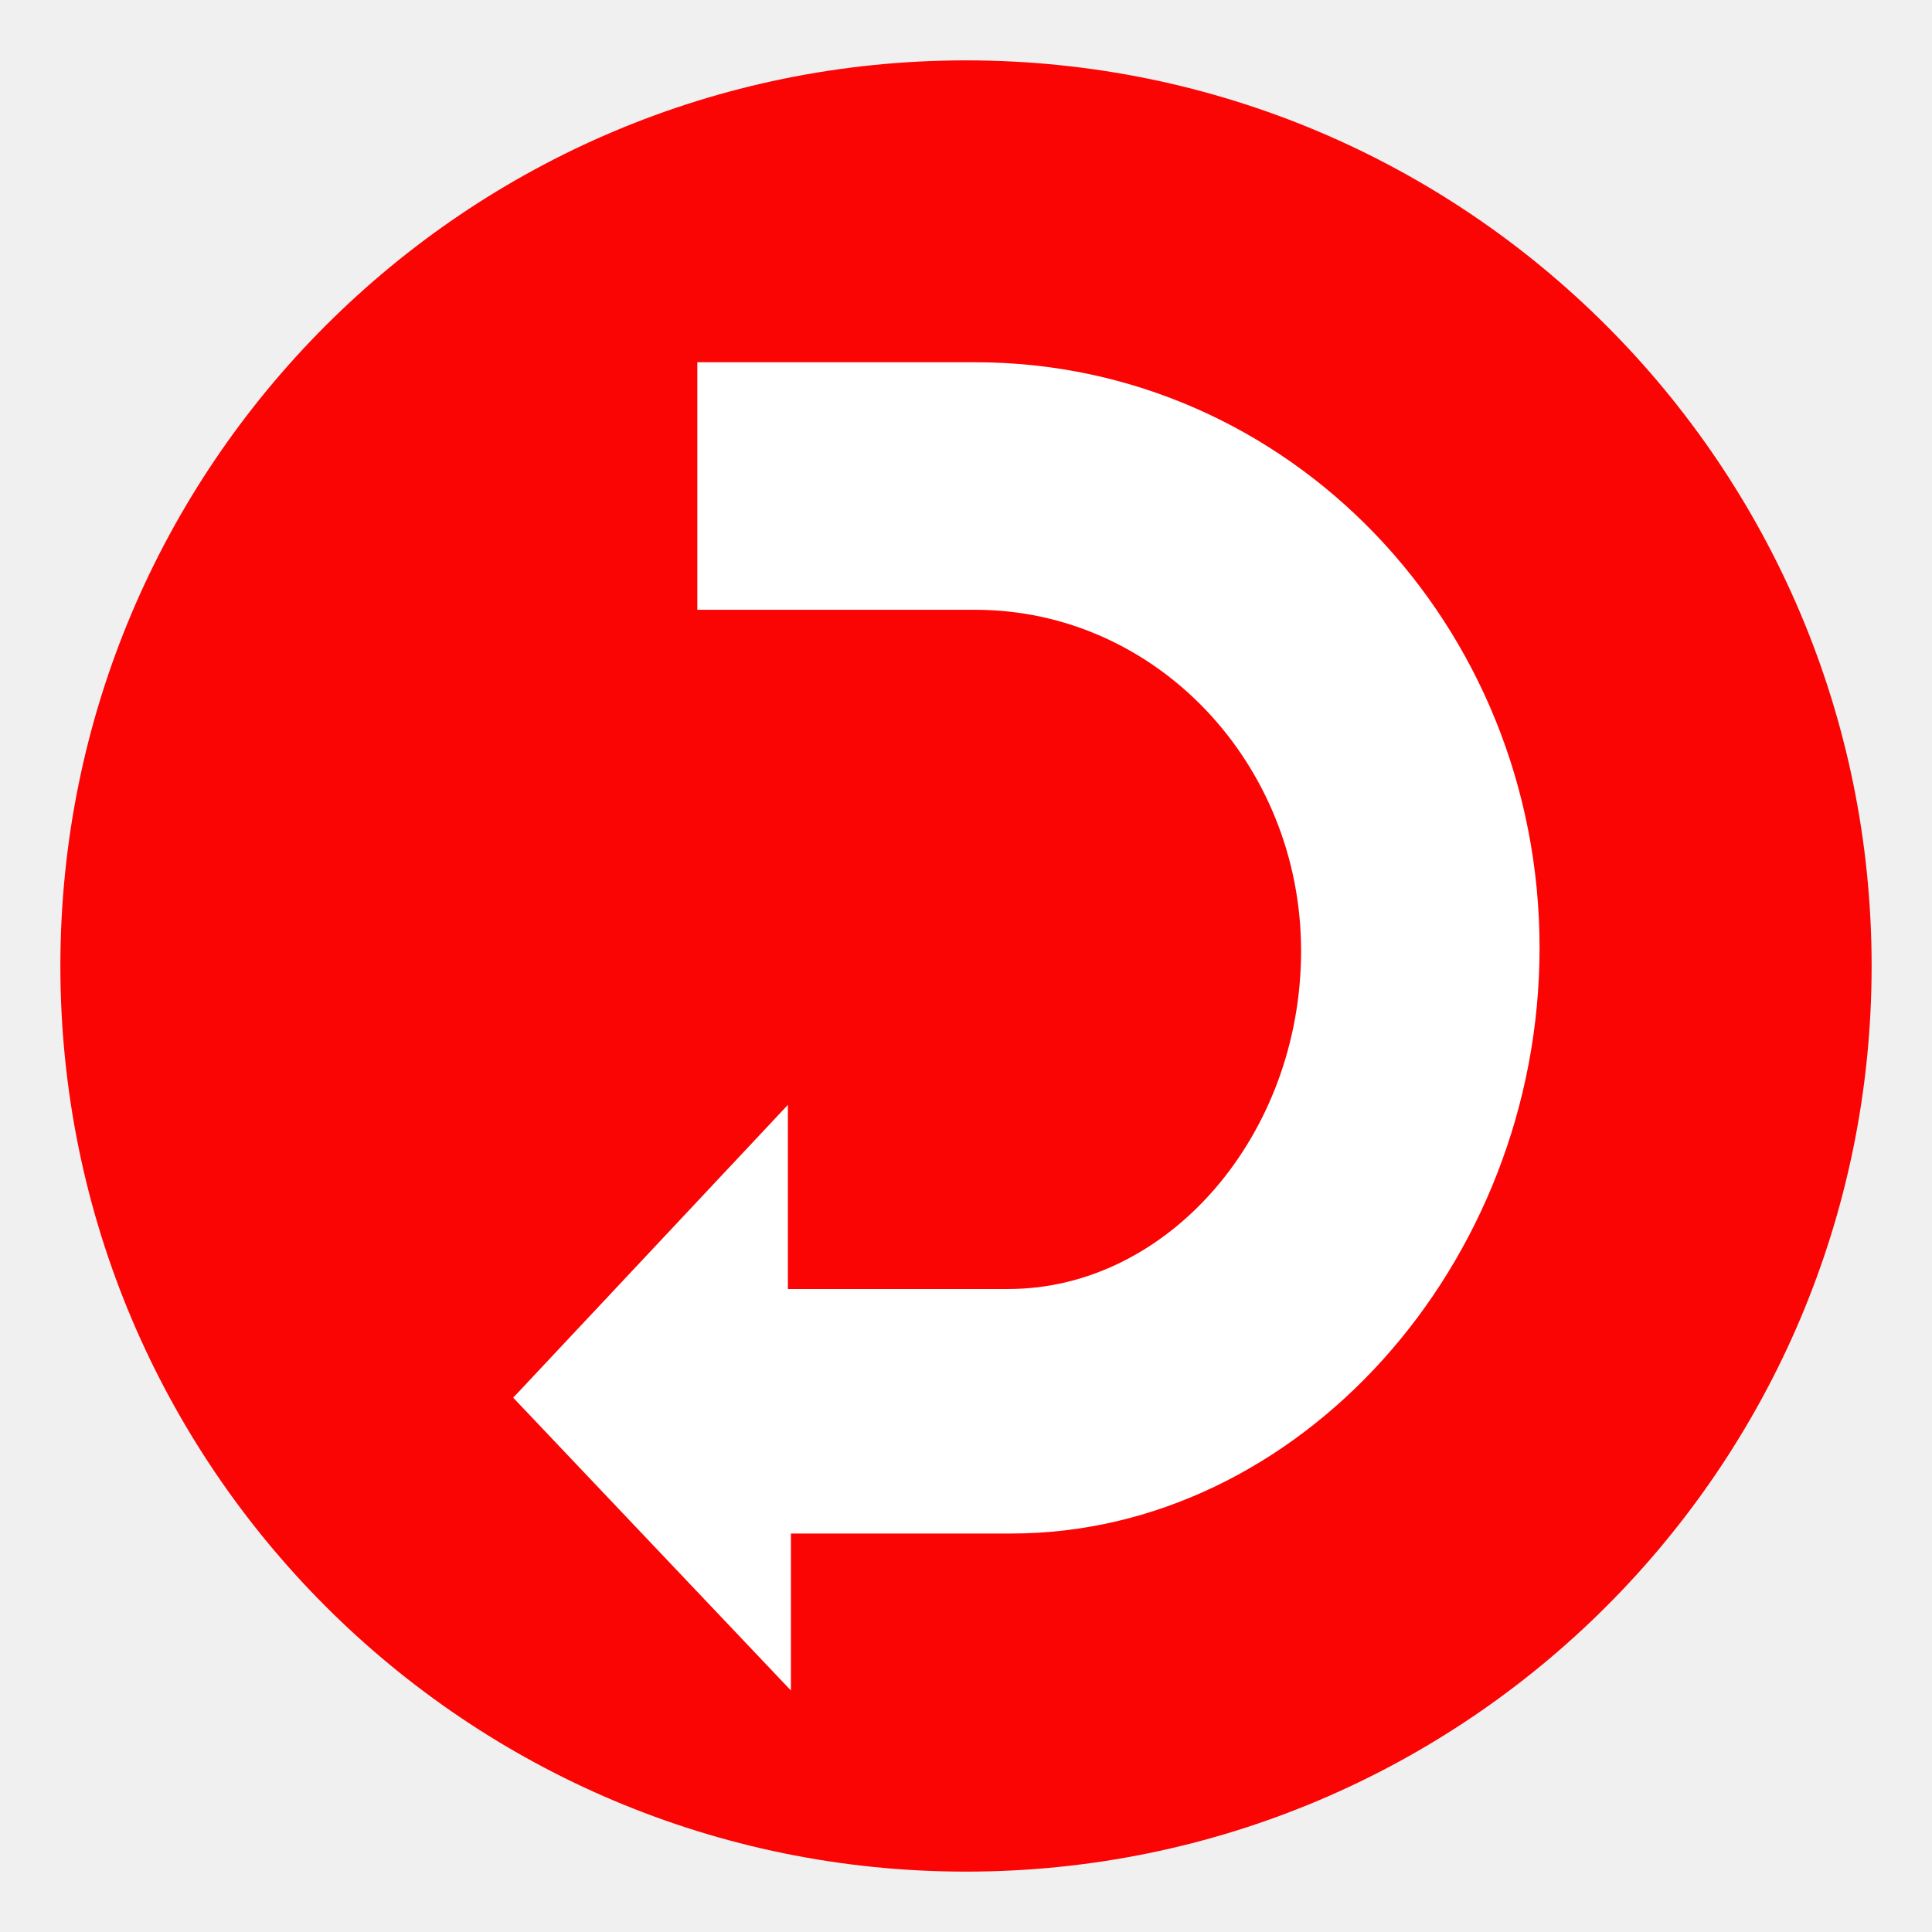
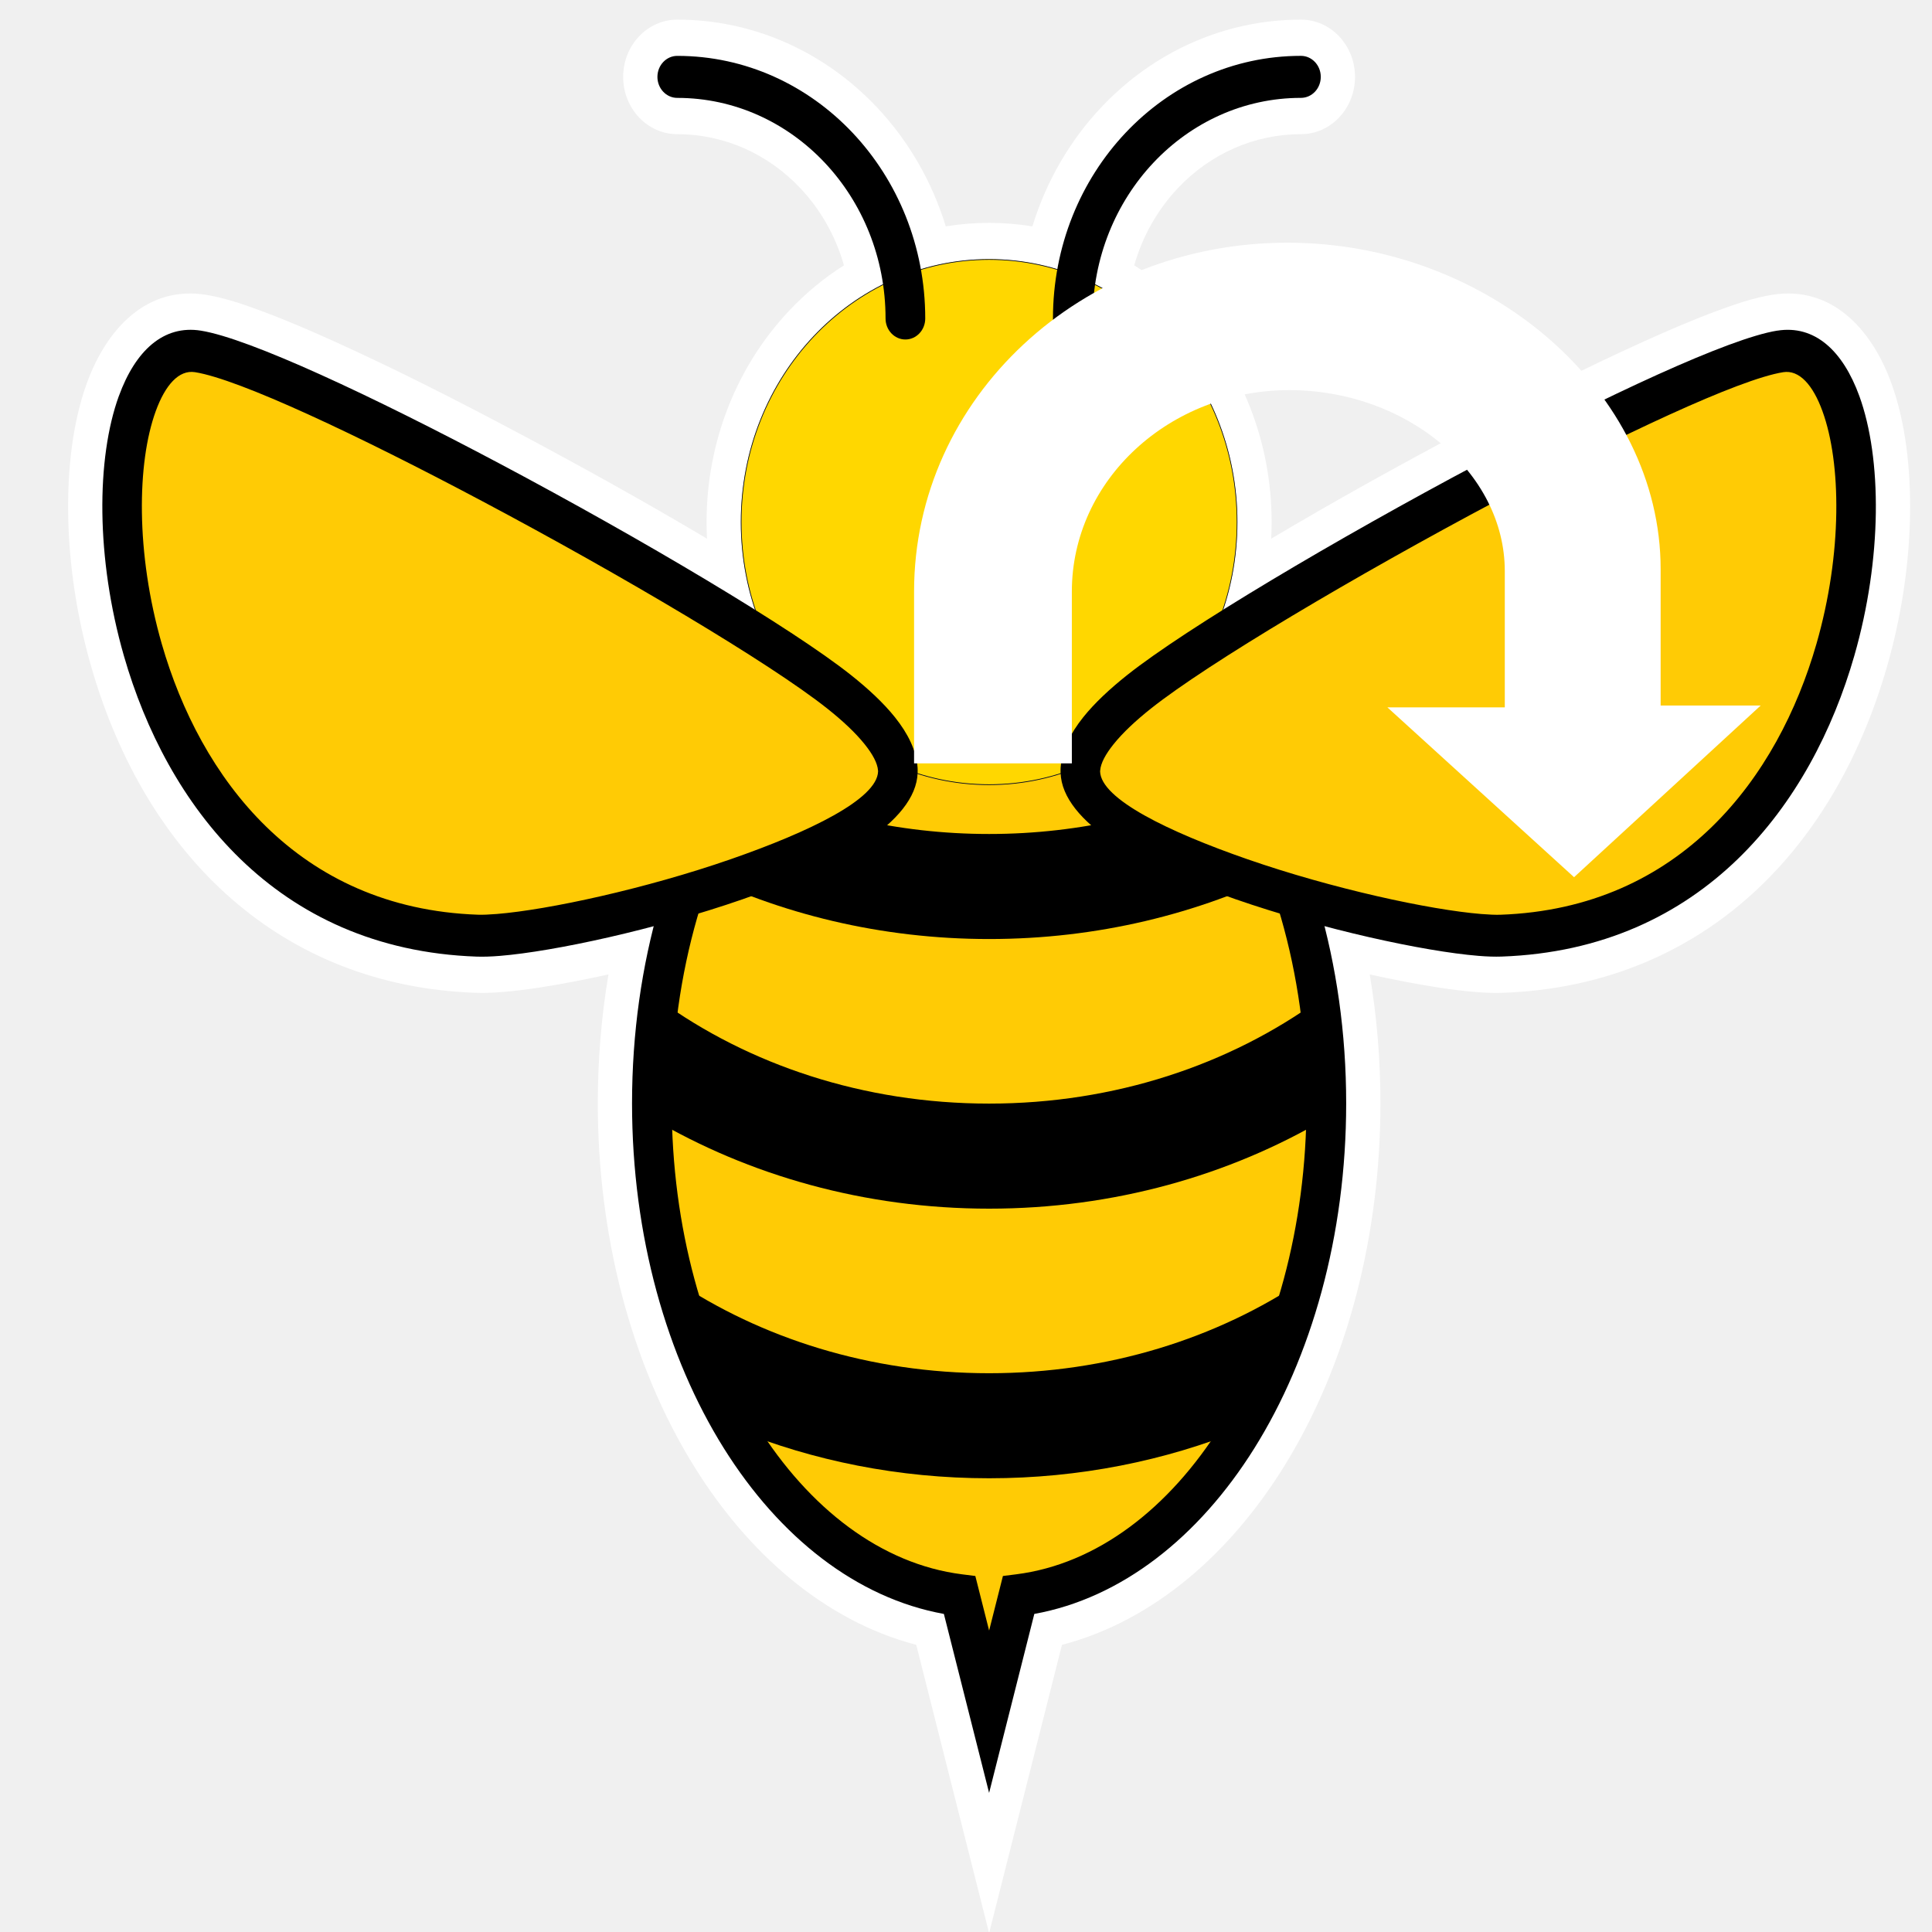
- <svg xmlns="http://www.w3.org/2000/svg" width="64px" height="64px" viewBox="0 0 64 64" aria-hidden="true" role="img" class="iconify iconify--emojione" preserveAspectRatio="xMidYMid meet" fill="#000000">
-   <g id="SVGRepo_bgCarrier" stroke-width="0" />
-   <g id="SVGRepo_tracerCarrier" stroke-linecap="round" stroke-linejoin="round" />
-   <g id="SVGRepo_iconCarrier">
-     <circle cx="32" cy="32" r="30" fill="#fb0404" />
-     <path d="M17 46.3l9.1-9.7v6.1h7.3c5.3 0 9.7-5.1 9.7-11.2c0-6.2-4.8-11.3-10.8-11.3h-9.2V12h9.2C42.7 12 51 20.7 51 31.4c0 10.5-8 19.4-17.5 19.4h-7.3V56L17 46.3z" fill="#ffffff" />
+ <svg xmlns="http://www.w3.org/2000/svg" width="100" height="100" viewBox="0 0 100 100" version="1.1" id="svg14">
+   <defs id="defs14" />
+   <path fill-rule="evenodd" fill="#ffffff" fill-opacity="1" d="m 70.897,50.436 c 0.372,2.201 0.554,4.438 0.554,6.673 0,6.575 -1.597,13.376 -5.049,18.891 -2.716,4.341 -6.626,7.878 -11.435,9.137 L 51.196,100.059 47.425,85.136 C 42.617,83.878 38.706,80.34 35.99,76 32.538,70.484 30.942,63.683 30.942,57.108 c 0,-2.234 0.181,-4.472 0.553,-6.673 -0.596,0.133 -1.195,0.256 -1.794,0.371 -1.214,0.232 -2.46,0.439 -3.691,0.539 -0.464,0.038 -0.934,0.059 -1.4,0.042 C 14.614,51.035 7.567,44.4 4.72,34.5 3.987,31.952 3.564,29.246 3.528,26.581 c -0.031,-2.227 0.21,-4.664 0.97,-6.754 1.029,-2.829 3.115,-5.057 6.168,-4.568 0.952,0.153 1.956,0.499 2.863,0.836 1.268,0.471 2.522,1.011 3.758,1.57 3.166,1.431 6.291,3.021 9.367,4.654 3.336,1.771 6.672,3.62 9.94,5.563 -0.015,-0.286 -0.022,-0.572 -0.022,-0.859 0,-4.12 1.533,-8.038 4.283,-10.951 0.849,-0.9 1.8,-1.686 2.828,-2.339 -0.427,-1.503 -1.201,-2.874 -2.259,-3.994 -1.696,-1.796 -3.972,-2.794 -6.37,-2.794 -1.545,0 -2.799,-1.328 -2.799,-2.964 0,-1.637 1.254,-2.965 2.799,-2.965 3.886,0 7.581,1.622 10.329,4.531 1.639,1.736 2.861,3.852 3.57,6.17 0.741,-0.121 1.491,-0.181 2.242,-0.181 0.751,0 1.501,0.06 2.242,0.181 0.709,-2.318 1.931,-4.434 3.571,-6.17 2.747,-2.909 6.443,-4.531 10.329,-4.531 1.545,0 2.799,1.328 2.799,2.965 0,1.636 -1.254,2.964 -2.799,2.964 -2.399,0 -4.674,0.998 -6.371,2.794 -1.057,1.12 -1.832,2.492 -2.258,3.994 1.028,0.653 1.979,1.439 2.828,2.339 2.75,2.912 4.283,6.831 4.283,10.951 0,0.287 -0.007,0.573 -0.022,0.859 3.268,-1.943 6.604,-3.791 9.94,-5.563 3.077,-1.633 6.201,-3.223 9.367,-4.654 1.236,-0.558 2.489,-1.099 3.758,-1.57 0.907,-0.337 1.912,-0.683 2.863,-0.836 3.053,-0.49 5.139,1.738 6.169,4.568 0.76,2.09 1.001,4.527 0.97,6.754 -0.036,2.665 -0.46,5.372 -1.192,7.919 -2.847,9.9 -9.894,16.535 -19.891,16.888 -0.466,0.017 -0.936,-0.005 -1.4,-0.042 -1.23,-0.1 -2.477,-0.307 -3.69,-0.539 -0.599,-0.115 -1.197,-0.239 -1.794,-0.371" id="path1" style="stroke-width:0.036" />
+   <path fill-rule="evenodd" fill="#ffcb05" fill-opacity="1" d="m 51.196,31.553 c 9.64,0 17.455,11.441 17.455,25.555 0,13.361 -7.005,24.326 -15.931,25.457 l -0.7,2.772 -0.824,3.262 -0.824,-3.262 -0.7,-2.772 C 40.745,81.434 33.74,70.47 33.74,57.108 c 0,-14.114 7.815,-25.555 17.456,-25.555" id="path2" style="stroke-width:0.036" />
+   <path fill-rule="nonzero" fill="#000000" fill-opacity="1" d="m 51.196,30.466 c 5.169,0 9.824,3.032 13.173,7.935 3.28,4.802 5.309,11.418 5.309,18.707 0,6.868 -1.802,13.137 -4.754,17.855 -2.886,4.612 -6.878,7.756 -11.388,8.574 L 51.196,92.8 48.855,83.537 C 44.345,82.719 40.354,79.575 37.467,74.963 34.515,70.246 32.714,63.977 32.714,57.108 c 0,-7.29 2.029,-13.905 5.309,-18.707 3.349,-4.903 8.005,-7.935 13.173,-7.935 z m 11.513,9.209 c -2.969,-4.346 -7.041,-7.035 -11.513,-7.035 -4.472,0 -8.544,2.688 -11.513,7.035 -3.038,4.447 -4.916,10.609 -4.916,17.433 0,6.436 1.671,12.282 4.409,16.657 2.705,4.323 6.446,7.193 10.616,7.721 l 0.691,0.087 0.714,2.824 0.714,-2.824 0.69,-0.087 c 4.17,-0.528 7.911,-3.398 10.616,-7.721 2.738,-4.375 4.408,-10.221 4.408,-16.657 0,-6.824 -1.879,-12.986 -4.916,-17.433" id="path3" style="stroke-width:0.036" />
+   <path fill-rule="evenodd" fill="rgb(0%, 0%, 0%)" fill-opacity="1" d="m 51.196,13.429 c 7.088,0 12.835,6.086 12.835,13.593 0,7.507 -5.746,13.593 -12.835,13.593 -7.089,0 -12.835,-6.086 -12.835,-13.593 0,-7.507 5.746,-13.593 12.835,-13.593" id="path4" style="fill:#ffd700;stroke:#a7a7a7;stroke-width:0.036;stroke-dasharray:none;stroke-opacity:0.677" />
+   <path fill-rule="nonzero" fill="#000000" fill-opacity="1" d="m 51.196,13.412 c 3.549,0 6.761,1.523 9.087,3.986 2.326,2.463 3.764,5.866 3.764,9.624 0,3.758 -1.438,7.161 -3.764,9.624 -2.326,2.463 -5.538,3.986 -9.087,3.986 -3.549,0 -6.761,-1.524 -9.087,-3.986 -2.326,-2.463 -3.764,-5.866 -3.764,-9.624 0,-3.758 1.439,-7.161 3.764,-9.624 2.326,-2.463 5.538,-3.986 9.087,-3.986 z m 9.064,4.01 c -2.32,-2.457 -5.524,-3.976 -9.064,-3.976 -3.54,0 -6.744,1.519 -9.064,3.976 -2.32,2.457 -3.754,5.851 -3.754,9.599 0,3.749 1.435,7.143 3.754,9.6 2.32,2.457 5.524,3.976 9.064,3.976 3.54,0 6.744,-1.519 9.064,-3.976 2.32,-2.457 3.755,-5.851 3.755,-9.6 0,-3.749 -1.435,-7.143 -3.755,-9.599" id="path5" style="stroke-width:0.036" />
+   <path fill-rule="nonzero" fill="#000000" fill-opacity="1" d="m 66.588,45.047 c -4.557,2.265 -9.809,3.557 -15.392,3.557 -5.583,0 -10.835,-1.293 -15.392,-3.557 0.641,-1.75 1.417,-3.376 2.308,-4.852 3.861,1.893 8.323,2.972 13.084,2.972 4.761,0 9.223,-1.08 13.084,-2.972 0.891,1.476 1.667,3.103 2.308,4.852" id="path6" style="stroke-width:0.036" />
+   <path fill-rule="nonzero" fill="#000000" fill-opacity="1" d="m 68.643,57.888 c -5.001,2.951 -11.003,4.672 -17.446,4.672 -6.444,0 -12.445,-1.721 -17.447,-4.672 -0.005,-0.259 -0.009,-0.519 -0.009,-0.78 0,-1.836 0.134,-3.627 0.385,-5.353 4.618,3.353 10.566,5.367 17.071,5.367 6.505,0 12.452,-2.015 17.071,-5.367 0.251,1.727 0.385,3.517 0.385,5.353 0,0.261 -0.004,0.521 -0.009,0.78" id="path7" style="stroke-width:0.036" />
+   <path fill-rule="nonzero" fill="#000000" fill-opacity="1" d="m 64.3,73.989 c -3.994,1.622 -8.433,2.526 -13.104,2.526 -4.671,0 -9.11,-0.904 -13.104,-2.526 -1.361,-2.262 -2.451,-4.878 -3.201,-7.743 4.502,3.03 10.154,4.832 16.305,4.832 6.151,0 11.803,-1.802 16.305,-4.832 -0.75,2.865 -1.841,5.481 -3.201,7.743" id="path8" style="stroke-width:0.036" />
+   <path fill-rule="evenodd" fill="#ffcb05" fill-opacity="1" d="m 92.144,18.189 c 6.863,-1.101 6.292,29.508 -14.454,30.24 -4.151,0.146 -22.084,-4.274 -21.768,-8.628 0.092,-1.262 1.368,-2.67 3.045,-4 5.668,-4.497 28.082,-16.794 33.177,-17.612" id="path9" style="stroke-width:0.036" />
+   <path fill-rule="nonzero" fill="rgb(0%, 0%, 0%)" fill-opacity="1" d="m 91.991,17.115 c 1.936,-0.31 3.393,1.033 4.249,3.386 0.581,1.599 0.884,3.707 0.852,6.052 -0.032,2.306 -0.386,4.861 -1.116,7.4 -2.199,7.649 -7.793,15.19 -18.255,15.559 -0.349,0.012 -0.755,0 -1.205,-0.038 -2.795,-0.228 -8.035,-1.358 -12.579,-2.936 -4.839,-1.681 -8.961,-3.979 -9.041,-6.54 -0.004,-0.108 -0.002,-0.201 0.003,-0.279 0.064,-0.878 0.494,-1.75 1.168,-2.594 0.59,-0.739 1.386,-1.478 2.285,-2.192 3.045,-2.416 10.8,-7.022 18.178,-10.939 6.607,-3.507 12.957,-6.48 15.46,-6.881 z m 2.34,4.168 c -0.493,-1.357 -1.201,-2.152 -2.035,-2.018 -2.293,0.368 -8.416,3.253 -14.851,6.669 -7.284,3.866 -14.91,8.39 -17.865,10.734 -0.777,0.617 -1.458,1.247 -1.948,1.86 -0.405,0.508 -0.66,0.971 -0.687,1.354 l -0.004,0.049 c 0.045,1.426 3.529,3.119 7.63,4.544 4.395,1.527 9.43,2.617 12.098,2.834 0.407,0.033 0.741,0.046 0.989,0.038 9.36,-0.33 14.379,-7.126 16.361,-14.021 0.673,-2.339 0.998,-4.685 1.027,-6.797 0.029,-2.072 -0.226,-3.899 -0.715,-5.245" id="path10" style="fill:#000000;stroke-width:0.036" />
+   <path fill-rule="evenodd" fill="#ffcb05" fill-opacity="1" d="M 10.248,18.189 C 3.386,17.088 3.956,47.697 24.702,48.429 28.853,48.576 46.786,44.155 46.47,39.801 46.378,38.54 45.102,37.132 43.425,35.801 37.757,31.304 15.343,19.007 10.248,18.189" id="path11" style="stroke-width:0.036" />
+   <path fill-rule="nonzero" fill="#000000" fill-opacity="1" d="m 56.555,16.485 c 0,0.601 -0.46,1.087 -1.027,1.087 -0.567,0 -1.027,-0.487 -1.027,-1.087 0,-3.754 1.437,-7.152 3.759,-9.612 2.323,-2.46 5.532,-3.982 9.076,-3.982 0.567,0 1.027,0.487 1.027,1.088 0,0.601 -0.46,1.087 -1.027,1.087 -2.977,0 -5.673,1.278 -7.624,3.344 -1.951,2.066 -3.158,4.921 -3.158,8.074" id="path12" style="stroke-width:0.036" />
+   <path fill-rule="nonzero" fill="#000000" fill-opacity="1" d="m 47.89,16.485 c 0,0.601 -0.46,1.087 -1.027,1.087 -0.567,0 -1.027,-0.487 -1.027,-1.087 0,-3.153 -1.206,-6.008 -3.157,-8.074 C 40.728,6.345 38.033,5.067 35.055,5.067 c -0.567,0 -1.027,-0.487 -1.027,-1.087 0,-0.601 0.46,-1.088 1.027,-1.088 3.544,0 6.753,1.522 9.076,3.982 2.322,2.46 3.759,5.858 3.759,9.612" id="path13" style="stroke-width:0.036" />
+   <path fill-rule="nonzero" fill="rgb(0%, 0%, 0%)" fill-opacity="1" d="m 10.096,19.264 c -0.835,-0.134 -1.542,0.662 -2.035,2.018 -0.49,1.347 -0.744,3.173 -0.716,5.245 0.029,2.112 0.355,4.458 1.027,6.797 1.983,6.895 7.002,13.691 16.361,14.021 0.248,0.009 0.581,-0.005 0.989,-0.038 2.668,-0.217 7.703,-1.307 12.098,-2.834 4.1,-1.424 7.585,-3.117 7.629,-4.544 l -0.003,-0.049 C 45.419,39.499 45.165,39.035 44.76,38.528 44.27,37.914 43.589,37.285 42.811,36.668 39.856,34.323 32.23,29.799 24.946,25.933 18.512,22.517 12.389,19.632 10.096,19.264 Z m -3.944,1.237 c 0.856,-2.353 2.314,-3.697 4.249,-3.386 2.503,0.402 8.853,3.374 15.46,6.881 7.378,3.916 15.133,8.523 18.178,10.939 0.899,0.713 1.695,1.453 2.285,2.192 0.675,0.845 1.105,1.716 1.169,2.594 0.006,0.078 0.007,0.171 0.003,0.279 -0.08,2.561 -4.202,4.859 -9.041,6.54 -4.545,1.578 -9.784,2.708 -12.579,2.936 -0.45,0.037 -0.856,0.05 -1.205,0.038 C 14.208,49.143 8.615,41.603 6.415,33.954 5.685,31.415 5.331,28.859 5.299,26.554 5.267,24.208 5.57,22.1 6.151,20.501" id="path14" style="fill:#000000;stroke-width:0.036" />
+   <g id="g2" transform="matrix(0,-0.9659353,0.9959459,0,35.36071,61.82445)" style="fill:#ffffff">
+     <path d="m 17,46.3 9.1,-9.7 v 6.1 h 7.3 c 5.3,0 9.7,-5.1 9.7,-11.2 0,-6.2 -4.8,-11.3 -10.8,-11.3 H 23.1 V 12 h 9.2 C 42.7,12 51,20.7 51,31.4 51,41.9 43,50.8 33.5,50.8 H 26.2 V 56 Z" fill="#ffffff" id="path1-6" style="fill:#ffffff" />
  </g>
</svg>
